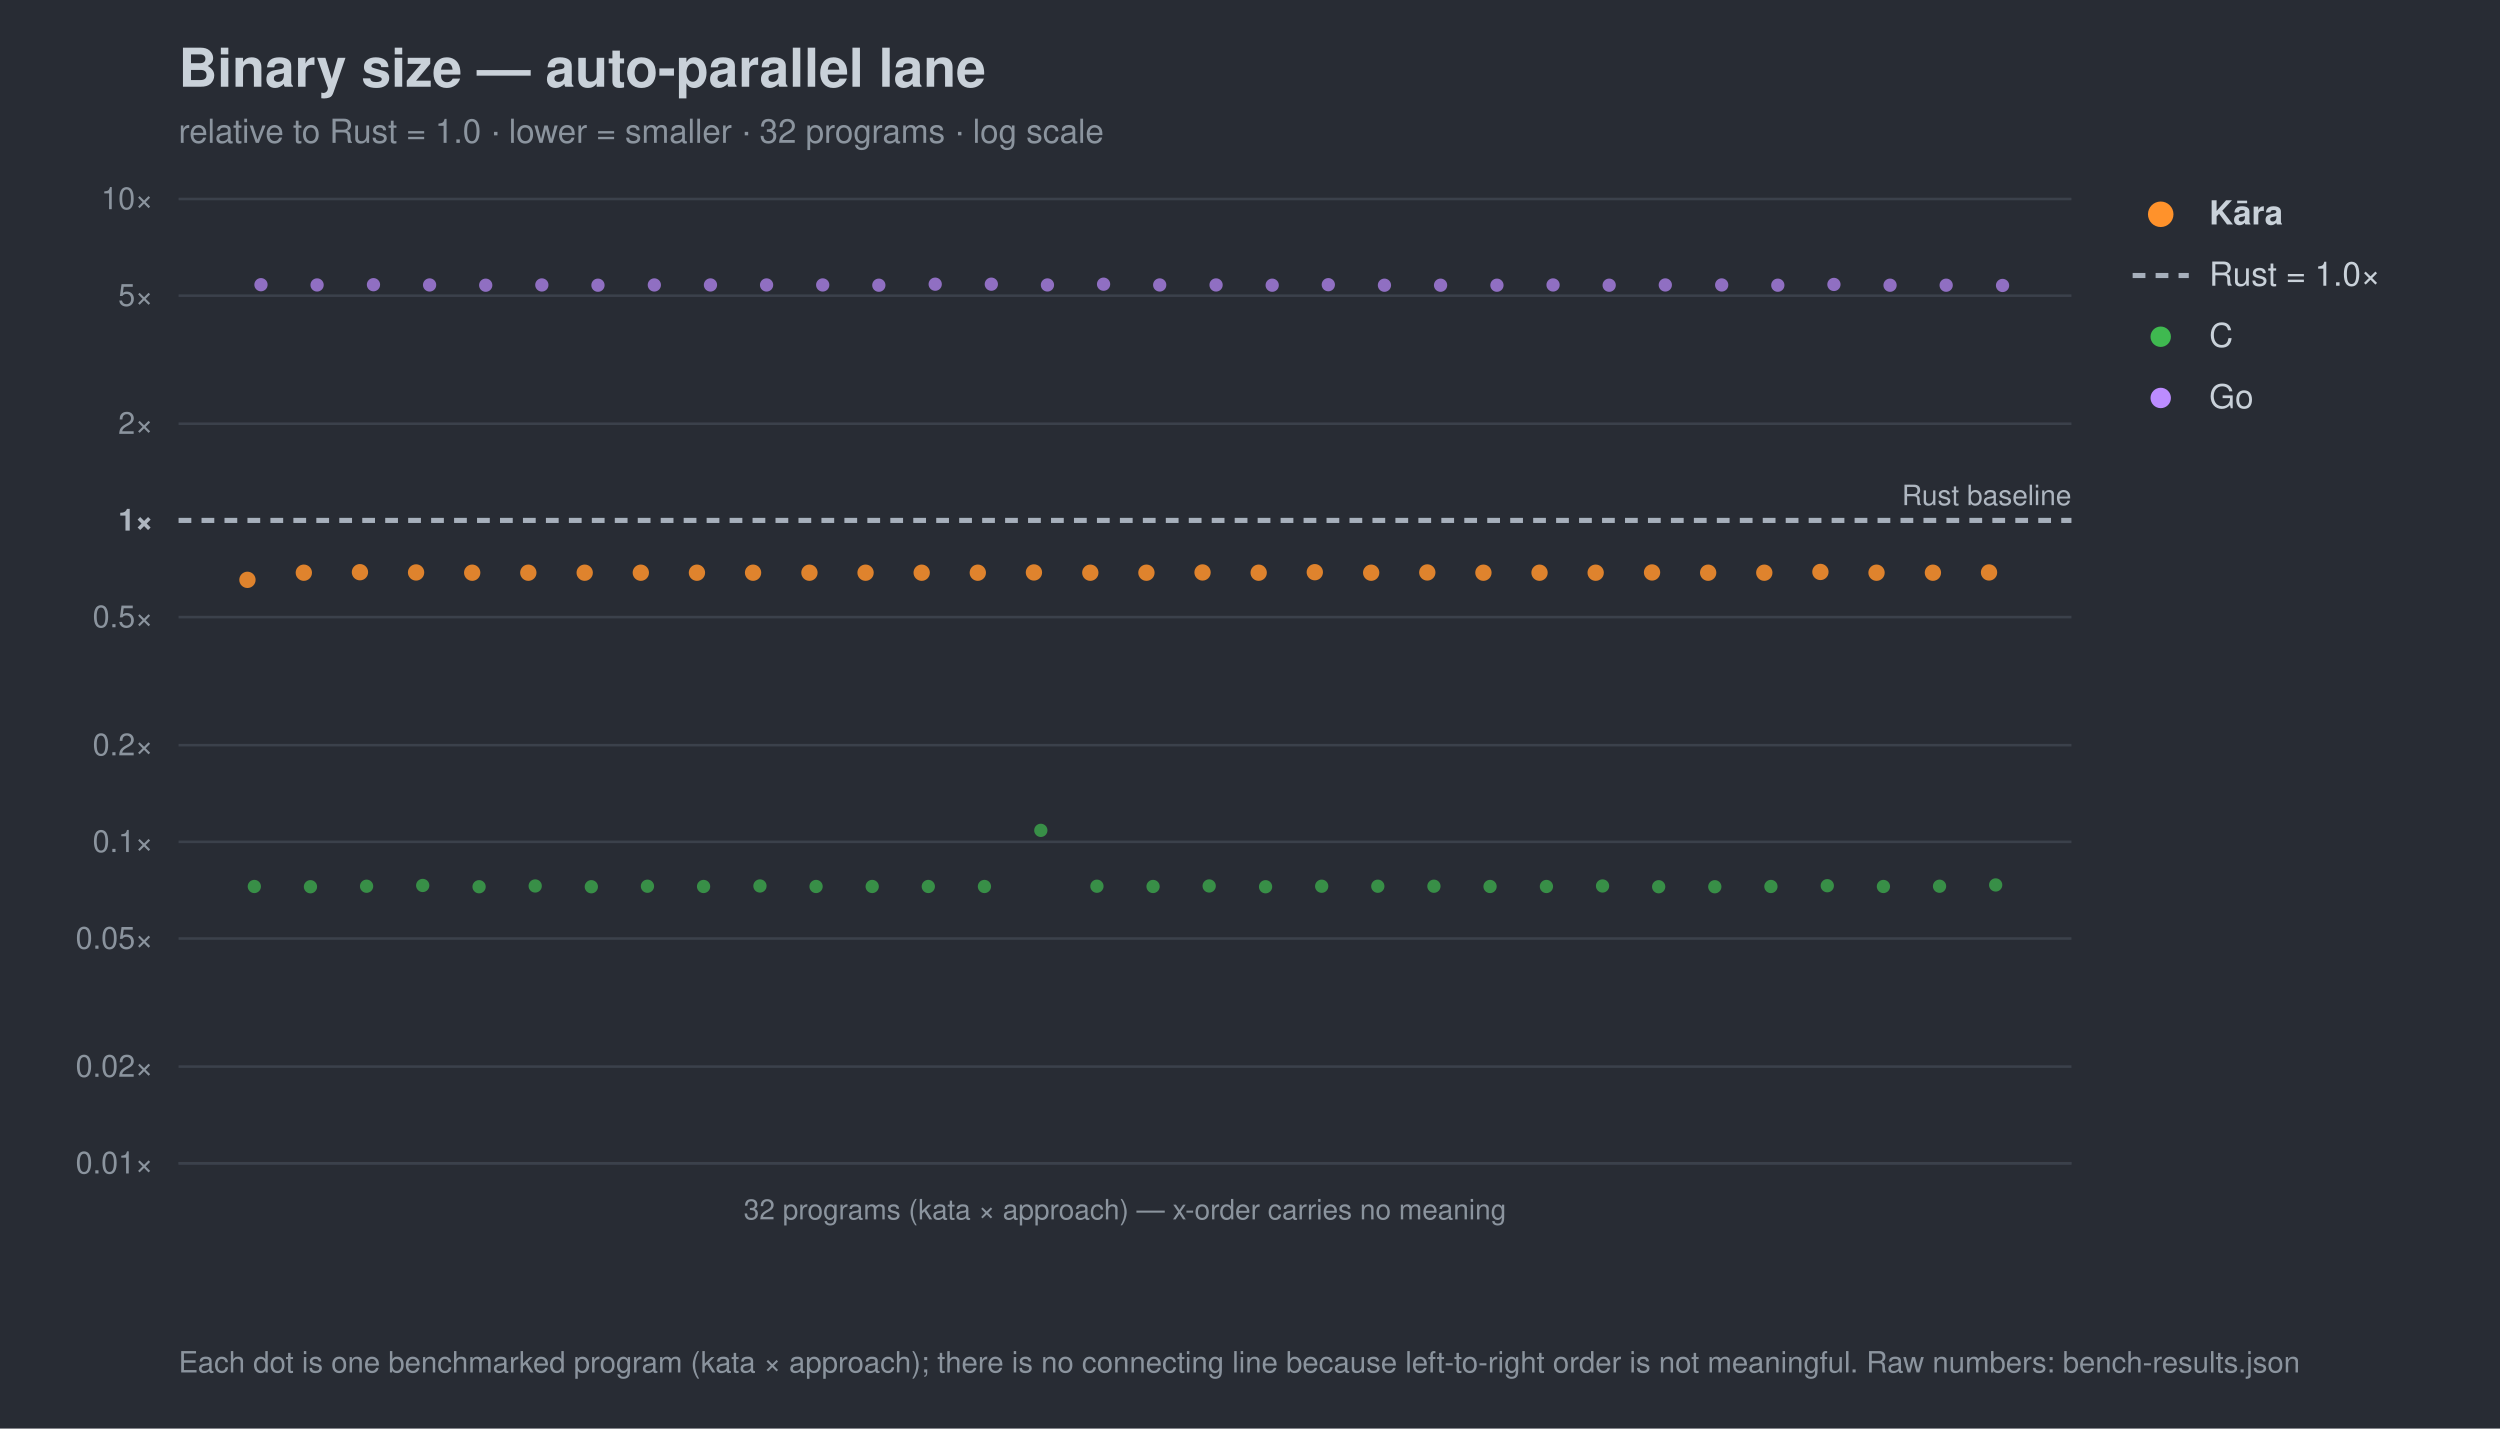
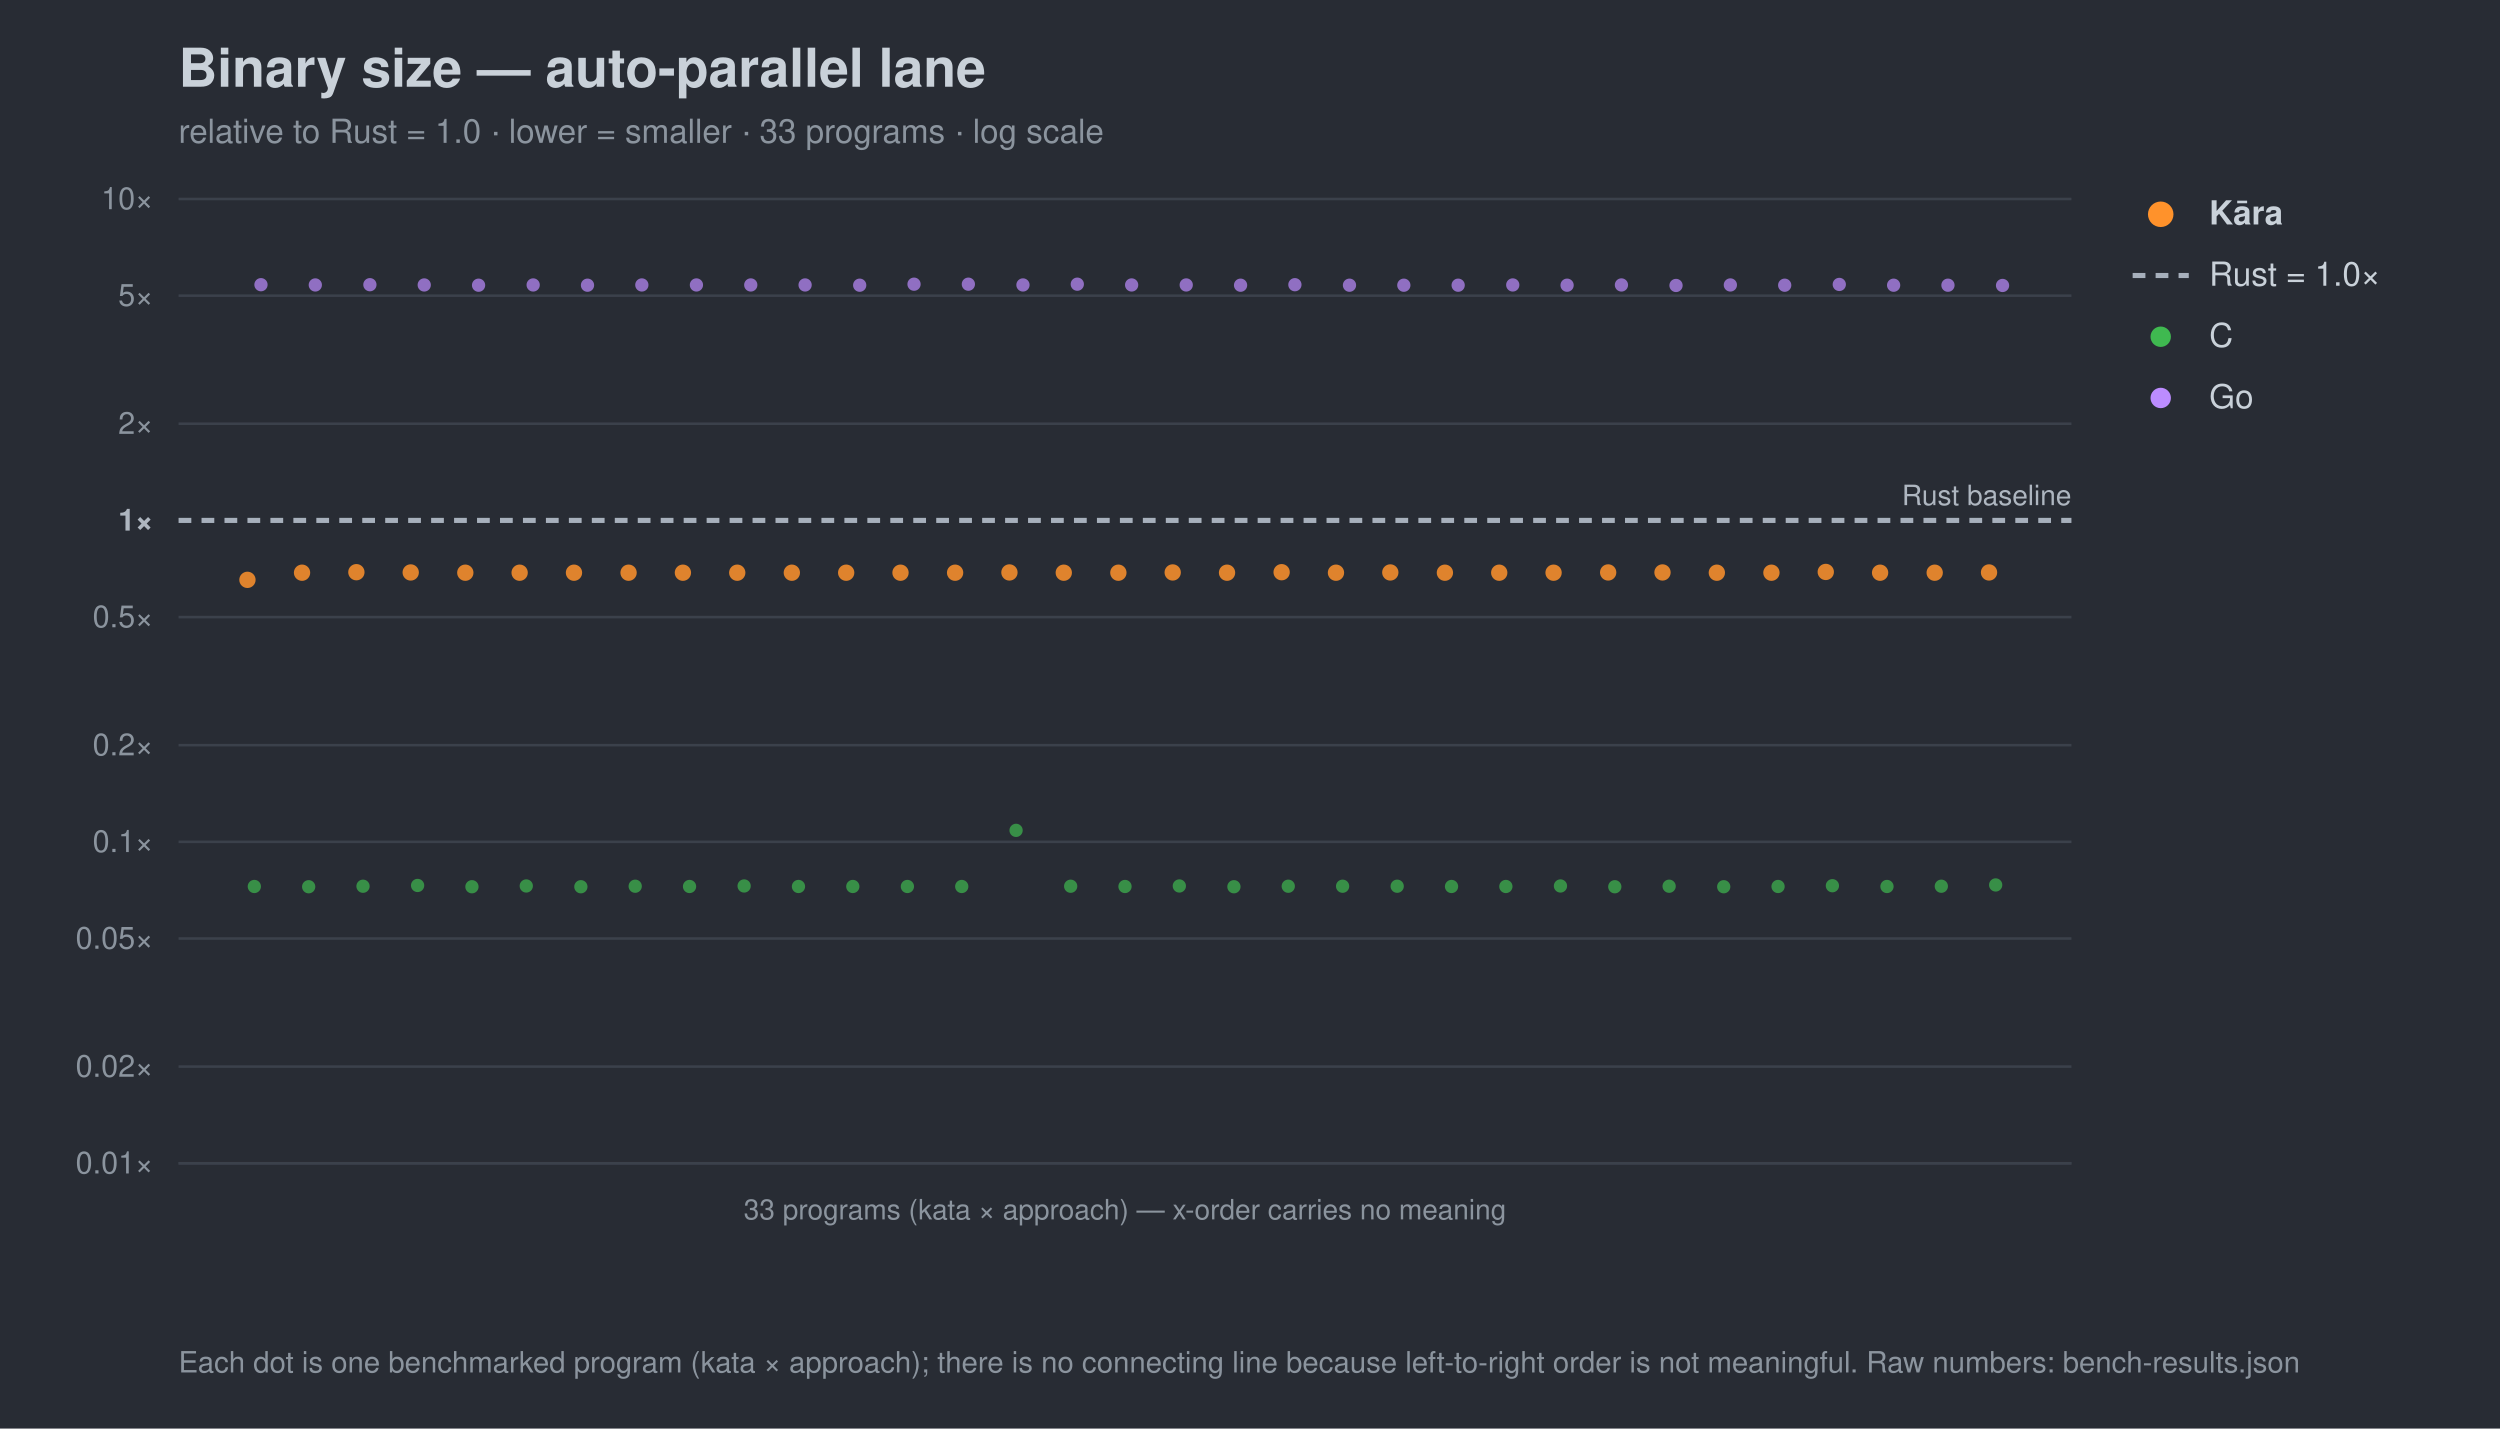
<svg xmlns="http://www.w3.org/2000/svg" width="980" height="560" viewBox="0 0 980 560" font-family="-apple-system,Segoe UI,Helvetica,Arial,sans-serif">
  <rect width="980" height="560" fill="#282c34" />
  <text x="70" y="34" font-size="21" font-weight="700" fill="#c9d1d9">Binary size — auto-parallel lane</text>
-   <text x="70" y="56" font-size="13" fill="#8b949e">relative to Rust = 1.0 · lower = smaller · 32 programs · log scale</text>
+   <text x="70" y="56" font-size="13" fill="#8b949e">relative to Rust = 1.0 · lower = smaller · 33 programs · log scale</text>
  <line x1="70" y1="456.0" x2="812" y2="456.0" stroke="#3b414b" stroke-width="1" />
  <text x="60" y="460.0" font-size="12" text-anchor="end" fill="#8b949e">0.01×</text>
  <line x1="70" y1="418.1" x2="812" y2="418.1" stroke="#3b414b" stroke-width="1" />
  <text x="60" y="422.1" font-size="12" text-anchor="end" fill="#8b949e">0.02×</text>
  <line x1="70" y1="367.9" x2="812" y2="367.9" stroke="#3b414b" stroke-width="1" />
  <text x="60" y="371.9" font-size="12" text-anchor="end" fill="#8b949e">0.05×</text>
  <line x1="70" y1="330.0" x2="812" y2="330.0" stroke="#3b414b" stroke-width="1" />
  <text x="60" y="334.0" font-size="12" text-anchor="end" fill="#8b949e">0.1×</text>
  <line x1="70" y1="292.1" x2="812" y2="292.1" stroke="#3b414b" stroke-width="1" />
  <text x="60" y="296.1" font-size="12" text-anchor="end" fill="#8b949e">0.2×</text>
  <line x1="70" y1="241.9" x2="812" y2="241.9" stroke="#3b414b" stroke-width="1" />
  <text x="60" y="245.9" font-size="12" text-anchor="end" fill="#8b949e">0.5×</text>
  <line x1="70" y1="204.0" x2="812" y2="204.0" stroke="#a7b0bc" stroke-width="2" stroke-dasharray="5 4" />
  <text x="60" y="208.0" font-size="12" text-anchor="end" fill="#aeb6c0" font-weight="700">1×</text>
  <line x1="70" y1="166.1" x2="812" y2="166.1" stroke="#3b414b" stroke-width="1" />
  <text x="60" y="170.1" font-size="12" text-anchor="end" fill="#8b949e">2×</text>
  <line x1="70" y1="115.9" x2="812" y2="115.9" stroke="#3b414b" stroke-width="1" />
  <text x="60" y="119.9" font-size="12" text-anchor="end" fill="#8b949e">5×</text>
  <line x1="70" y1="78.0" x2="812" y2="78.0" stroke="#3b414b" stroke-width="1" />
  <text x="60" y="82.0" font-size="12" text-anchor="end" fill="#8b949e">10×</text>
  <text x="812" y="198.0" font-size="11" text-anchor="end" fill="#aeb6c0">Rust baseline</text>
  <line x1="70" y1="456" x2="812" y2="456" stroke="#3b414b" />
-   <text x="441.0" y="478" font-size="11" text-anchor="middle" fill="#8b949e">32 programs (kata × approach) — x-order carries no meaning</text>
+   <text x="441.0" y="478" font-size="11" text-anchor="middle" fill="#8b949e">33 programs (kata × approach) — x-order carries no meaning</text>
  <circle cx="99.7" cy="347.5" r="2.6" fill="#3fb950" opacity="0.7" />
-   <circle cx="121.7" cy="347.6" r="2.6" fill="#3fb950" opacity="0.7" />
-   <circle cx="143.7" cy="347.4" r="2.6" fill="#3fb950" opacity="0.7" />
-   <circle cx="165.7" cy="347.1" r="2.6" fill="#3fb950" opacity="0.7" />
-   <circle cx="187.8" cy="347.6" r="2.6" fill="#3fb950" opacity="0.7" />
-   <circle cx="209.8" cy="347.3" r="2.6" fill="#3fb950" opacity="0.7" />
-   <circle cx="231.8" cy="347.6" r="2.6" fill="#3fb950" opacity="0.7" />
-   <circle cx="253.8" cy="347.4" r="2.6" fill="#3fb950" opacity="0.7" />
-   <circle cx="275.8" cy="347.5" r="2.6" fill="#3fb950" opacity="0.7" />
-   <circle cx="297.9" cy="347.3" r="2.6" fill="#3fb950" opacity="0.7" />
-   <circle cx="319.9" cy="347.5" r="2.6" fill="#3fb950" opacity="0.7" />
-   <circle cx="341.9" cy="347.5" r="2.6" fill="#3fb950" opacity="0.7" />
-   <circle cx="363.9" cy="347.5" r="2.6" fill="#3fb950" opacity="0.7" />
-   <circle cx="385.9" cy="347.5" r="2.6" fill="#3fb950" opacity="0.7" />
-   <circle cx="408.0" cy="325.5" r="2.6" fill="#3fb950" opacity="0.7" />
-   <circle cx="430.0" cy="347.4" r="2.6" fill="#3fb950" opacity="0.7" />
-   <circle cx="452.0" cy="347.5" r="2.6" fill="#3fb950" opacity="0.7" />
-   <circle cx="474.0" cy="347.3" r="2.6" fill="#3fb950" opacity="0.7" />
-   <circle cx="496.1" cy="347.6" r="2.6" fill="#3fb950" opacity="0.7" />
-   <circle cx="518.1" cy="347.4" r="2.6" fill="#3fb950" opacity="0.7" />
-   <circle cx="540.1" cy="347.4" r="2.6" fill="#3fb950" opacity="0.7" />
-   <circle cx="562.1" cy="347.4" r="2.6" fill="#3fb950" opacity="0.7" />
-   <circle cx="584.1" cy="347.5" r="2.6" fill="#3fb950" opacity="0.7" />
-   <circle cx="606.2" cy="347.5" r="2.6" fill="#3fb950" opacity="0.7" />
-   <circle cx="628.2" cy="347.3" r="2.6" fill="#3fb950" opacity="0.7" />
-   <circle cx="650.2" cy="347.6" r="2.6" fill="#3fb950" opacity="0.7" />
-   <circle cx="672.2" cy="347.6" r="2.6" fill="#3fb950" opacity="0.7" />
-   <circle cx="694.2" cy="347.5" r="2.6" fill="#3fb950" opacity="0.7" />
-   <circle cx="716.3" cy="347.2" r="2.6" fill="#3fb950" opacity="0.7" />
-   <circle cx="738.3" cy="347.5" r="2.6" fill="#3fb950" opacity="0.7" />
-   <circle cx="760.3" cy="347.4" r="2.6" fill="#3fb950" opacity="0.7" />
+   <circle cx="121.0" cy="347.6" r="2.6" fill="#3fb950" opacity="0.7" />
+   <circle cx="142.3" cy="347.4" r="2.6" fill="#3fb950" opacity="0.7" />
+   <circle cx="163.7" cy="347.1" r="2.6" fill="#3fb950" opacity="0.7" />
+   <circle cx="185.0" cy="347.6" r="2.6" fill="#3fb950" opacity="0.7" />
+   <circle cx="206.3" cy="347.3" r="2.6" fill="#3fb950" opacity="0.7" />
+   <circle cx="227.7" cy="347.6" r="2.6" fill="#3fb950" opacity="0.7" />
+   <circle cx="249.0" cy="347.4" r="2.6" fill="#3fb950" opacity="0.7" />
+   <circle cx="270.3" cy="347.5" r="2.6" fill="#3fb950" opacity="0.7" />
+   <circle cx="291.7" cy="347.3" r="2.6" fill="#3fb950" opacity="0.7" />
+   <circle cx="313.0" cy="347.5" r="2.6" fill="#3fb950" opacity="0.7" />
+   <circle cx="334.3" cy="347.5" r="2.6" fill="#3fb950" opacity="0.7" />
+   <circle cx="355.7" cy="347.5" r="2.6" fill="#3fb950" opacity="0.7" />
+   <circle cx="377.0" cy="347.5" r="2.6" fill="#3fb950" opacity="0.7" />
+   <circle cx="398.3" cy="325.5" r="2.6" fill="#3fb950" opacity="0.7" />
+   <circle cx="419.7" cy="347.4" r="2.6" fill="#3fb950" opacity="0.7" />
+   <circle cx="441.0" cy="347.5" r="2.6" fill="#3fb950" opacity="0.7" />
+   <circle cx="462.3" cy="347.3" r="2.6" fill="#3fb950" opacity="0.7" />
+   <circle cx="483.7" cy="347.6" r="2.6" fill="#3fb950" opacity="0.7" />
+   <circle cx="505.0" cy="347.4" r="2.6" fill="#3fb950" opacity="0.7" />
+   <circle cx="526.3" cy="347.4" r="2.6" fill="#3fb950" opacity="0.7" />
+   <circle cx="547.7" cy="347.4" r="2.6" fill="#3fb950" opacity="0.7" />
+   <circle cx="569.0" cy="347.5" r="2.6" fill="#3fb950" opacity="0.7" />
+   <circle cx="590.3" cy="347.5" r="2.6" fill="#3fb950" opacity="0.7" />
+   <circle cx="611.7" cy="347.3" r="2.6" fill="#3fb950" opacity="0.7" />
+   <circle cx="633.0" cy="347.6" r="2.6" fill="#3fb950" opacity="0.7" />
+   <circle cx="654.3" cy="347.4" r="2.6" fill="#3fb950" opacity="0.7" />
+   <circle cx="675.7" cy="347.6" r="2.6" fill="#3fb950" opacity="0.7" />
+   <circle cx="697.0" cy="347.5" r="2.6" fill="#3fb950" opacity="0.7" />
+   <circle cx="718.3" cy="347.2" r="2.6" fill="#3fb950" opacity="0.7" />
+   <circle cx="739.7" cy="347.5" r="2.6" fill="#3fb950" opacity="0.7" />
+   <circle cx="761.0" cy="347.4" r="2.6" fill="#3fb950" opacity="0.7" />
  <circle cx="782.3" cy="346.9" r="2.6" fill="#3fb950" opacity="0.7" />
  <circle cx="102.3" cy="111.6" r="2.6" fill="#bc8cff" opacity="0.7" />
-   <circle cx="124.3" cy="111.7" r="2.6" fill="#bc8cff" opacity="0.7" />
-   <circle cx="146.4" cy="111.6" r="2.6" fill="#bc8cff" opacity="0.7" />
-   <circle cx="168.4" cy="111.7" r="2.6" fill="#bc8cff" opacity="0.7" />
-   <circle cx="190.4" cy="111.8" r="2.6" fill="#bc8cff" opacity="0.7" />
-   <circle cx="212.4" cy="111.7" r="2.6" fill="#bc8cff" opacity="0.7" />
-   <circle cx="234.4" cy="111.8" r="2.6" fill="#bc8cff" opacity="0.7" />
-   <circle cx="256.5" cy="111.7" r="2.6" fill="#bc8cff" opacity="0.7" />
-   <circle cx="278.5" cy="111.7" r="2.6" fill="#bc8cff" opacity="0.7" />
-   <circle cx="300.5" cy="111.7" r="2.6" fill="#bc8cff" opacity="0.7" />
-   <circle cx="322.5" cy="111.7" r="2.6" fill="#bc8cff" opacity="0.7" />
-   <circle cx="344.5" cy="111.8" r="2.6" fill="#bc8cff" opacity="0.7" />
-   <circle cx="366.6" cy="111.4" r="2.6" fill="#bc8cff" opacity="0.7" />
-   <circle cx="388.6" cy="111.4" r="2.6" fill="#bc8cff" opacity="0.7" />
-   <circle cx="410.6" cy="111.7" r="2.6" fill="#bc8cff" opacity="0.7" />
-   <circle cx="432.6" cy="111.4" r="2.6" fill="#bc8cff" opacity="0.7" />
-   <circle cx="454.6" cy="111.7" r="2.6" fill="#bc8cff" opacity="0.7" />
-   <circle cx="476.7" cy="111.7" r="2.6" fill="#bc8cff" opacity="0.7" />
-   <circle cx="498.7" cy="111.8" r="2.6" fill="#bc8cff" opacity="0.7" />
-   <circle cx="520.7" cy="111.6" r="2.6" fill="#bc8cff" opacity="0.7" />
-   <circle cx="542.7" cy="111.8" r="2.6" fill="#bc8cff" opacity="0.7" />
-   <circle cx="564.7" cy="111.8" r="2.6" fill="#bc8cff" opacity="0.7" />
-   <circle cx="586.8" cy="111.8" r="2.6" fill="#bc8cff" opacity="0.7" />
-   <circle cx="608.8" cy="111.7" r="2.6" fill="#bc8cff" opacity="0.7" />
-   <circle cx="630.8" cy="111.8" r="2.6" fill="#bc8cff" opacity="0.7" />
-   <circle cx="652.8" cy="111.7" r="2.6" fill="#bc8cff" opacity="0.7" />
-   <circle cx="674.9" cy="111.7" r="2.6" fill="#bc8cff" opacity="0.7" />
-   <circle cx="696.9" cy="111.8" r="2.6" fill="#bc8cff" opacity="0.7" />
-   <circle cx="718.9" cy="111.5" r="2.6" fill="#bc8cff" opacity="0.7" />
-   <circle cx="740.9" cy="111.8" r="2.6" fill="#bc8cff" opacity="0.7" />
-   <circle cx="762.9" cy="111.8" r="2.6" fill="#bc8cff" opacity="0.7" />
+   <circle cx="123.6" cy="111.7" r="2.6" fill="#bc8cff" opacity="0.7" />
+   <circle cx="145.0" cy="111.6" r="2.6" fill="#bc8cff" opacity="0.7" />
+   <circle cx="166.3" cy="111.7" r="2.6" fill="#bc8cff" opacity="0.7" />
+   <circle cx="187.6" cy="111.8" r="2.6" fill="#bc8cff" opacity="0.7" />
+   <circle cx="209.0" cy="111.7" r="2.6" fill="#bc8cff" opacity="0.7" />
+   <circle cx="230.3" cy="111.8" r="2.6" fill="#bc8cff" opacity="0.7" />
+   <circle cx="251.6" cy="111.7" r="2.6" fill="#bc8cff" opacity="0.7" />
+   <circle cx="273.0" cy="111.7" r="2.6" fill="#bc8cff" opacity="0.7" />
+   <circle cx="294.3" cy="111.7" r="2.6" fill="#bc8cff" opacity="0.7" />
+   <circle cx="315.6" cy="111.7" r="2.6" fill="#bc8cff" opacity="0.7" />
+   <circle cx="337.0" cy="111.8" r="2.6" fill="#bc8cff" opacity="0.7" />
+   <circle cx="358.3" cy="111.4" r="2.6" fill="#bc8cff" opacity="0.7" />
+   <circle cx="379.6" cy="111.4" r="2.6" fill="#bc8cff" opacity="0.7" />
+   <circle cx="401.0" cy="111.7" r="2.6" fill="#bc8cff" opacity="0.7" />
+   <circle cx="422.3" cy="111.4" r="2.6" fill="#bc8cff" opacity="0.7" />
+   <circle cx="443.6" cy="111.7" r="2.6" fill="#bc8cff" opacity="0.7" />
+   <circle cx="465.0" cy="111.7" r="2.6" fill="#bc8cff" opacity="0.7" />
+   <circle cx="486.3" cy="111.8" r="2.6" fill="#bc8cff" opacity="0.7" />
+   <circle cx="507.6" cy="111.6" r="2.6" fill="#bc8cff" opacity="0.7" />
+   <circle cx="529.0" cy="111.8" r="2.6" fill="#bc8cff" opacity="0.7" />
+   <circle cx="550.3" cy="111.8" r="2.6" fill="#bc8cff" opacity="0.7" />
+   <circle cx="571.6" cy="111.8" r="2.6" fill="#bc8cff" opacity="0.7" />
+   <circle cx="593.0" cy="111.7" r="2.6" fill="#bc8cff" opacity="0.7" />
+   <circle cx="614.3" cy="111.8" r="2.6" fill="#bc8cff" opacity="0.7" />
+   <circle cx="635.6" cy="111.7" r="2.6" fill="#bc8cff" opacity="0.7" />
+   <circle cx="657.0" cy="111.9" r="2.6" fill="#bc8cff" opacity="0.7" />
+   <circle cx="678.3" cy="111.7" r="2.6" fill="#bc8cff" opacity="0.7" />
+   <circle cx="699.6" cy="111.8" r="2.6" fill="#bc8cff" opacity="0.7" />
+   <circle cx="721.0" cy="111.5" r="2.6" fill="#bc8cff" opacity="0.7" />
+   <circle cx="742.3" cy="111.8" r="2.6" fill="#bc8cff" opacity="0.7" />
+   <circle cx="763.6" cy="111.8" r="2.6" fill="#bc8cff" opacity="0.7" />
  <circle cx="785.0" cy="111.9" r="2.6" fill="#bc8cff" opacity="0.7" />
  <circle cx="97.0" cy="227.3" r="3.2" fill="#ff922b" opacity="0.85" />
-   <circle cx="119.1" cy="224.5" r="3.2" fill="#ff922b" opacity="0.85" />
-   <circle cx="141.1" cy="224.3" r="3.2" fill="#ff922b" opacity="0.85" />
-   <circle cx="163.1" cy="224.4" r="3.2" fill="#ff922b" opacity="0.85" />
-   <circle cx="185.1" cy="224.5" r="3.2" fill="#ff922b" opacity="0.85" />
-   <circle cx="207.1" cy="224.5" r="3.2" fill="#ff922b" opacity="0.85" />
-   <circle cx="229.2" cy="224.5" r="3.2" fill="#ff922b" opacity="0.85" />
-   <circle cx="251.2" cy="224.5" r="3.2" fill="#ff922b" opacity="0.85" />
-   <circle cx="273.2" cy="224.5" r="3.2" fill="#ff922b" opacity="0.85" />
-   <circle cx="295.2" cy="224.5" r="3.2" fill="#ff922b" opacity="0.85" />
-   <circle cx="317.3" cy="224.5" r="3.2" fill="#ff922b" opacity="0.85" />
-   <circle cx="339.3" cy="224.5" r="3.2" fill="#ff922b" opacity="0.85" />
-   <circle cx="361.3" cy="224.5" r="3.2" fill="#ff922b" opacity="0.85" />
-   <circle cx="383.3" cy="224.5" r="3.2" fill="#ff922b" opacity="0.85" />
-   <circle cx="405.3" cy="224.4" r="3.2" fill="#ff922b" opacity="0.85" />
-   <circle cx="427.4" cy="224.5" r="3.2" fill="#ff922b" opacity="0.85" />
-   <circle cx="449.4" cy="224.5" r="3.2" fill="#ff922b" opacity="0.85" />
-   <circle cx="471.4" cy="224.4" r="3.2" fill="#ff922b" opacity="0.85" />
-   <circle cx="493.4" cy="224.5" r="3.2" fill="#ff922b" opacity="0.85" />
-   <circle cx="515.4" cy="224.3" r="3.2" fill="#ff922b" opacity="0.85" />
-   <circle cx="537.5" cy="224.5" r="3.2" fill="#ff922b" opacity="0.85" />
-   <circle cx="559.5" cy="224.4" r="3.2" fill="#ff922b" opacity="0.85" />
-   <circle cx="581.5" cy="224.5" r="3.2" fill="#ff922b" opacity="0.85" />
-   <circle cx="603.5" cy="224.5" r="3.2" fill="#ff922b" opacity="0.85" />
-   <circle cx="625.5" cy="224.5" r="3.2" fill="#ff922b" opacity="0.85" />
-   <circle cx="647.6" cy="224.4" r="3.2" fill="#ff922b" opacity="0.85" />
-   <circle cx="669.6" cy="224.5" r="3.2" fill="#ff922b" opacity="0.85" />
-   <circle cx="691.6" cy="224.5" r="3.2" fill="#ff922b" opacity="0.85" />
-   <circle cx="713.6" cy="224.2" r="3.2" fill="#ff922b" opacity="0.85" />
-   <circle cx="735.6" cy="224.5" r="3.2" fill="#ff922b" opacity="0.85" />
-   <circle cx="757.7" cy="224.5" r="3.2" fill="#ff922b" opacity="0.85" />
+   <circle cx="118.4" cy="224.5" r="3.2" fill="#ff922b" opacity="0.85" />
+   <circle cx="139.7" cy="224.3" r="3.2" fill="#ff922b" opacity="0.85" />
+   <circle cx="161.0" cy="224.4" r="3.2" fill="#ff922b" opacity="0.85" />
+   <circle cx="182.4" cy="224.5" r="3.2" fill="#ff922b" opacity="0.85" />
+   <circle cx="203.7" cy="224.5" r="3.2" fill="#ff922b" opacity="0.85" />
+   <circle cx="225.0" cy="224.5" r="3.2" fill="#ff922b" opacity="0.85" />
+   <circle cx="246.4" cy="224.5" r="3.2" fill="#ff922b" opacity="0.85" />
+   <circle cx="267.7" cy="224.5" r="3.2" fill="#ff922b" opacity="0.85" />
+   <circle cx="289.0" cy="224.5" r="3.2" fill="#ff922b" opacity="0.85" />
+   <circle cx="310.4" cy="224.5" r="3.2" fill="#ff922b" opacity="0.85" />
+   <circle cx="331.7" cy="224.5" r="3.2" fill="#ff922b" opacity="0.85" />
+   <circle cx="353.0" cy="224.5" r="3.2" fill="#ff922b" opacity="0.85" />
+   <circle cx="374.4" cy="224.5" r="3.2" fill="#ff922b" opacity="0.85" />
+   <circle cx="395.7" cy="224.4" r="3.2" fill="#ff922b" opacity="0.85" />
+   <circle cx="417.0" cy="224.5" r="3.2" fill="#ff922b" opacity="0.85" />
+   <circle cx="438.4" cy="224.5" r="3.2" fill="#ff922b" opacity="0.85" />
+   <circle cx="459.7" cy="224.4" r="3.2" fill="#ff922b" opacity="0.85" />
+   <circle cx="481.0" cy="224.5" r="3.2" fill="#ff922b" opacity="0.85" />
+   <circle cx="502.4" cy="224.3" r="3.2" fill="#ff922b" opacity="0.85" />
+   <circle cx="523.7" cy="224.5" r="3.2" fill="#ff922b" opacity="0.85" />
+   <circle cx="545.0" cy="224.4" r="3.2" fill="#ff922b" opacity="0.85" />
+   <circle cx="566.4" cy="224.5" r="3.2" fill="#ff922b" opacity="0.85" />
+   <circle cx="587.7" cy="224.5" r="3.2" fill="#ff922b" opacity="0.85" />
+   <circle cx="609.0" cy="224.5" r="3.2" fill="#ff922b" opacity="0.85" />
+   <circle cx="630.4" cy="224.4" r="3.2" fill="#ff922b" opacity="0.85" />
+   <circle cx="651.7" cy="224.4" r="3.2" fill="#ff922b" opacity="0.85" />
+   <circle cx="673.0" cy="224.5" r="3.2" fill="#ff922b" opacity="0.85" />
+   <circle cx="694.4" cy="224.5" r="3.2" fill="#ff922b" opacity="0.85" />
+   <circle cx="715.7" cy="224.2" r="3.2" fill="#ff922b" opacity="0.85" />
+   <circle cx="737.0" cy="224.5" r="3.2" fill="#ff922b" opacity="0.85" />
+   <circle cx="758.4" cy="224.5" r="3.2" fill="#ff922b" opacity="0.85" />
  <circle cx="779.7" cy="224.4" r="3.2" fill="#ff922b" opacity="0.85" />
  <circle cx="847" cy="84" r="5" fill="#ff922b" />
  <text x="866" y="88" font-size="13" fill="#c9d1d9" font-weight="700">Kāra</text>
  <line x1="836" y1="108" x2="858" y2="108" stroke="#a7b0bc" stroke-width="2" stroke-dasharray="5 4" />
  <text x="866" y="112" font-size="13" fill="#c9d1d9" font-weight="400">Rust = 1.0×</text>
  <circle cx="847" cy="132" r="4" fill="#3fb950" />
  <text x="866" y="136" font-size="13" fill="#c9d1d9" font-weight="400">C</text>
  <circle cx="847" cy="156" r="4" fill="#bc8cff" />
  <text x="866" y="160" font-size="13" fill="#c9d1d9" font-weight="400">Go</text>
  <text x="70" y="538" font-size="11.5" fill="#8b949e">Each dot is one benchmarked program (kata × approach); there is no connecting line because left-to-right order is not meaningful. Raw numbers: bench-results.json</text>
</svg>
